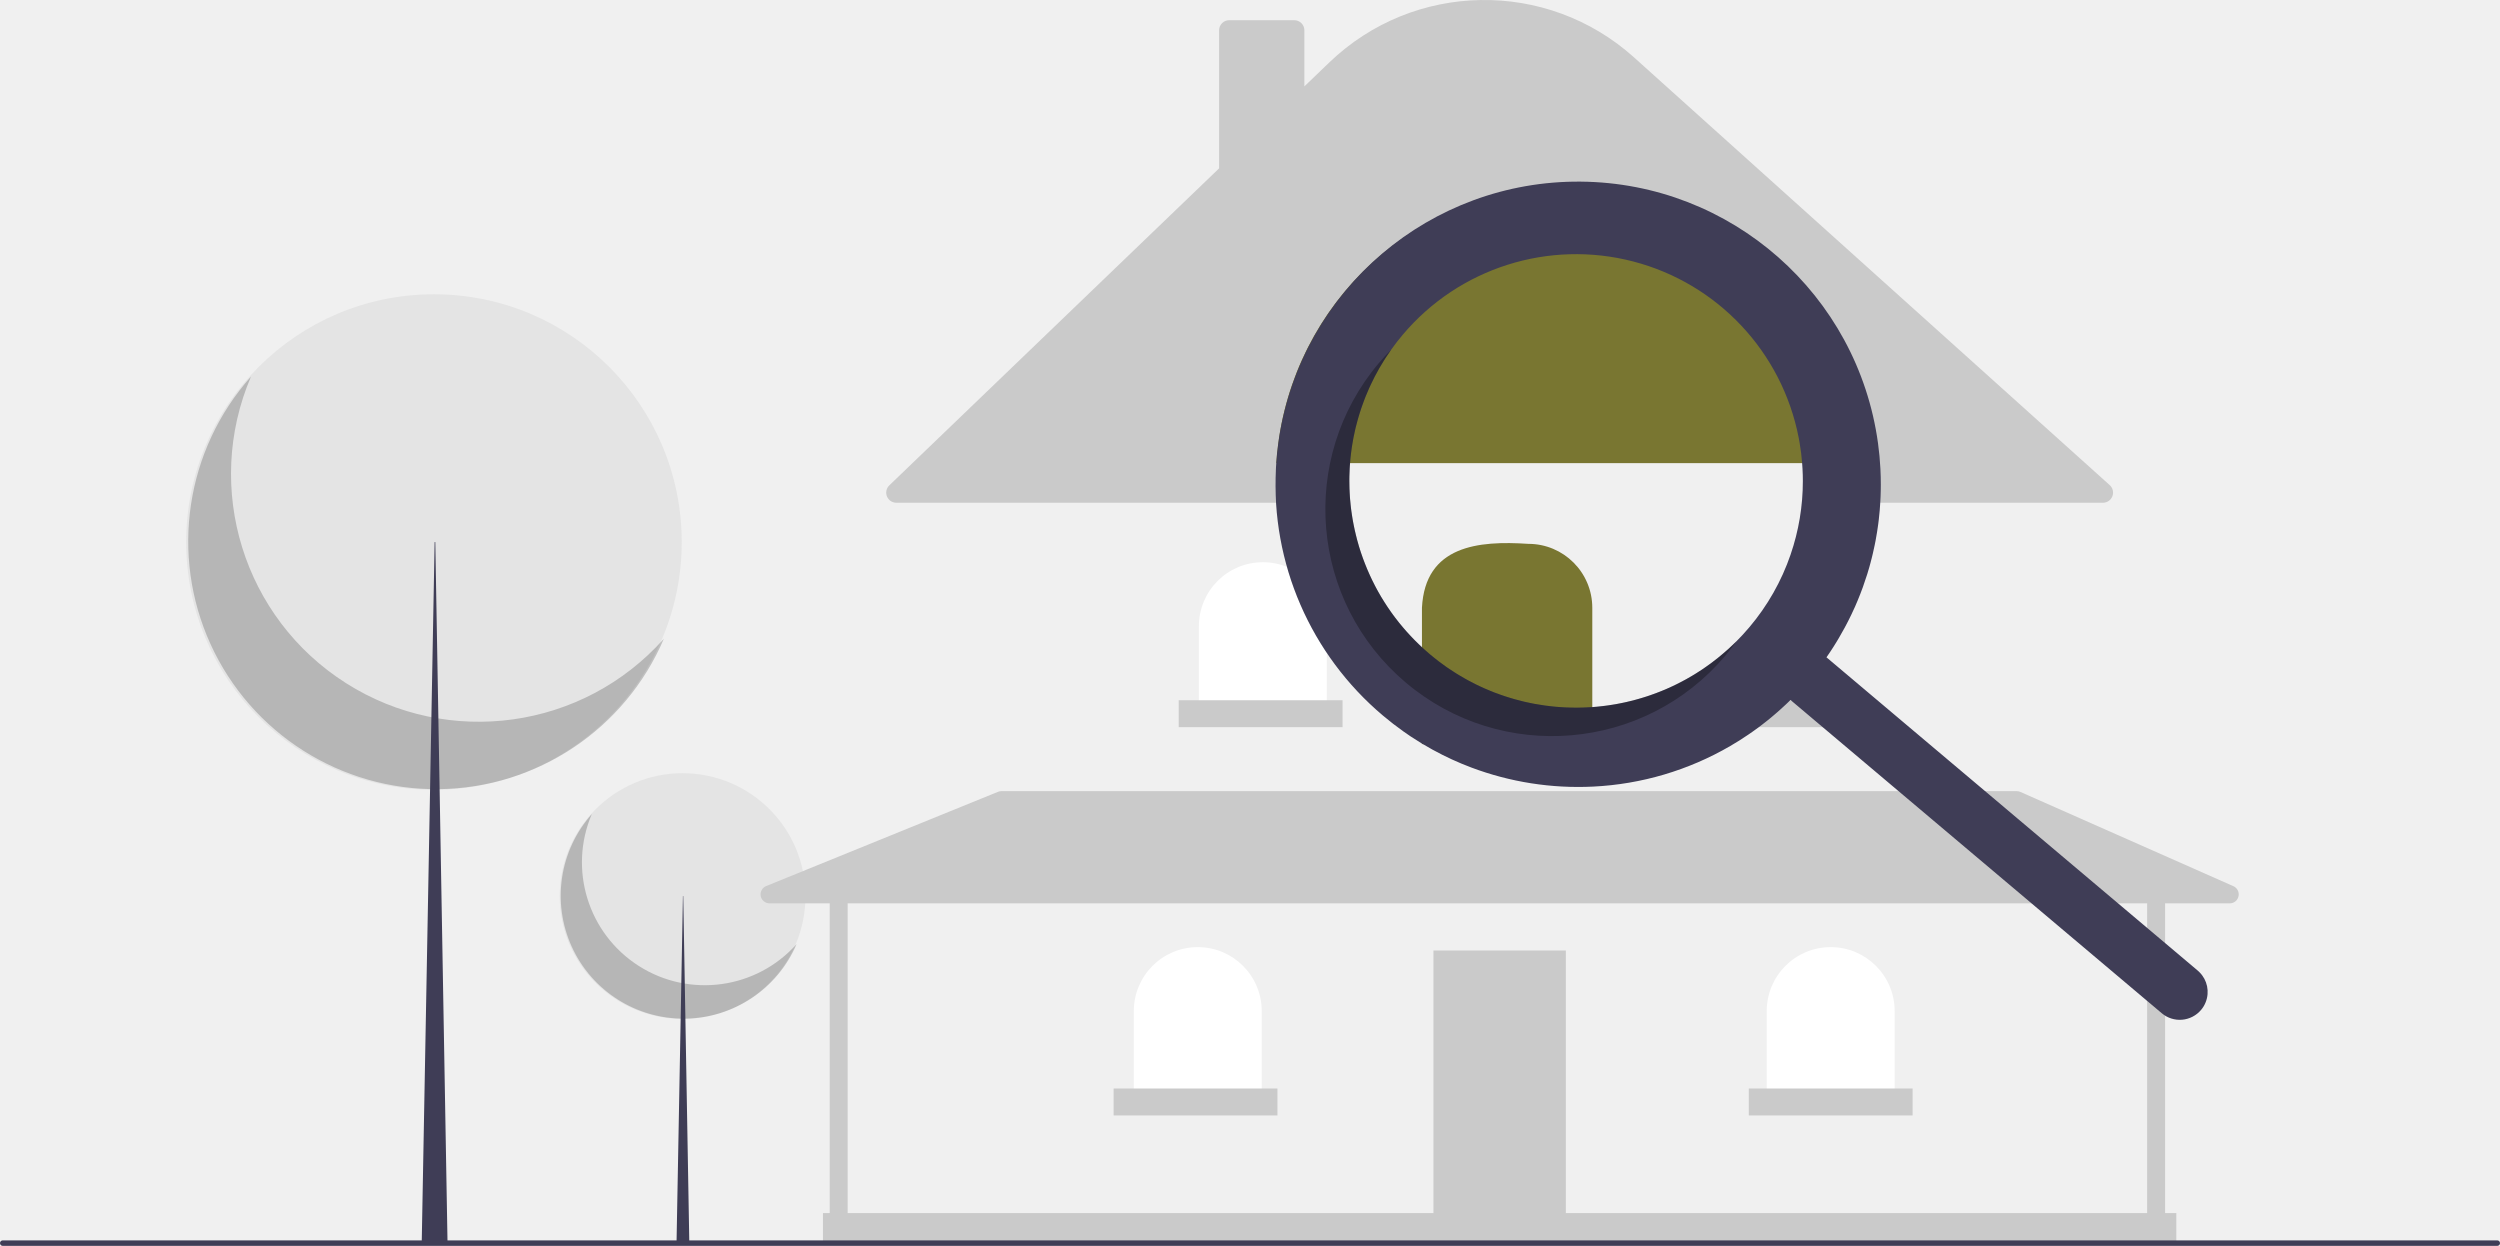
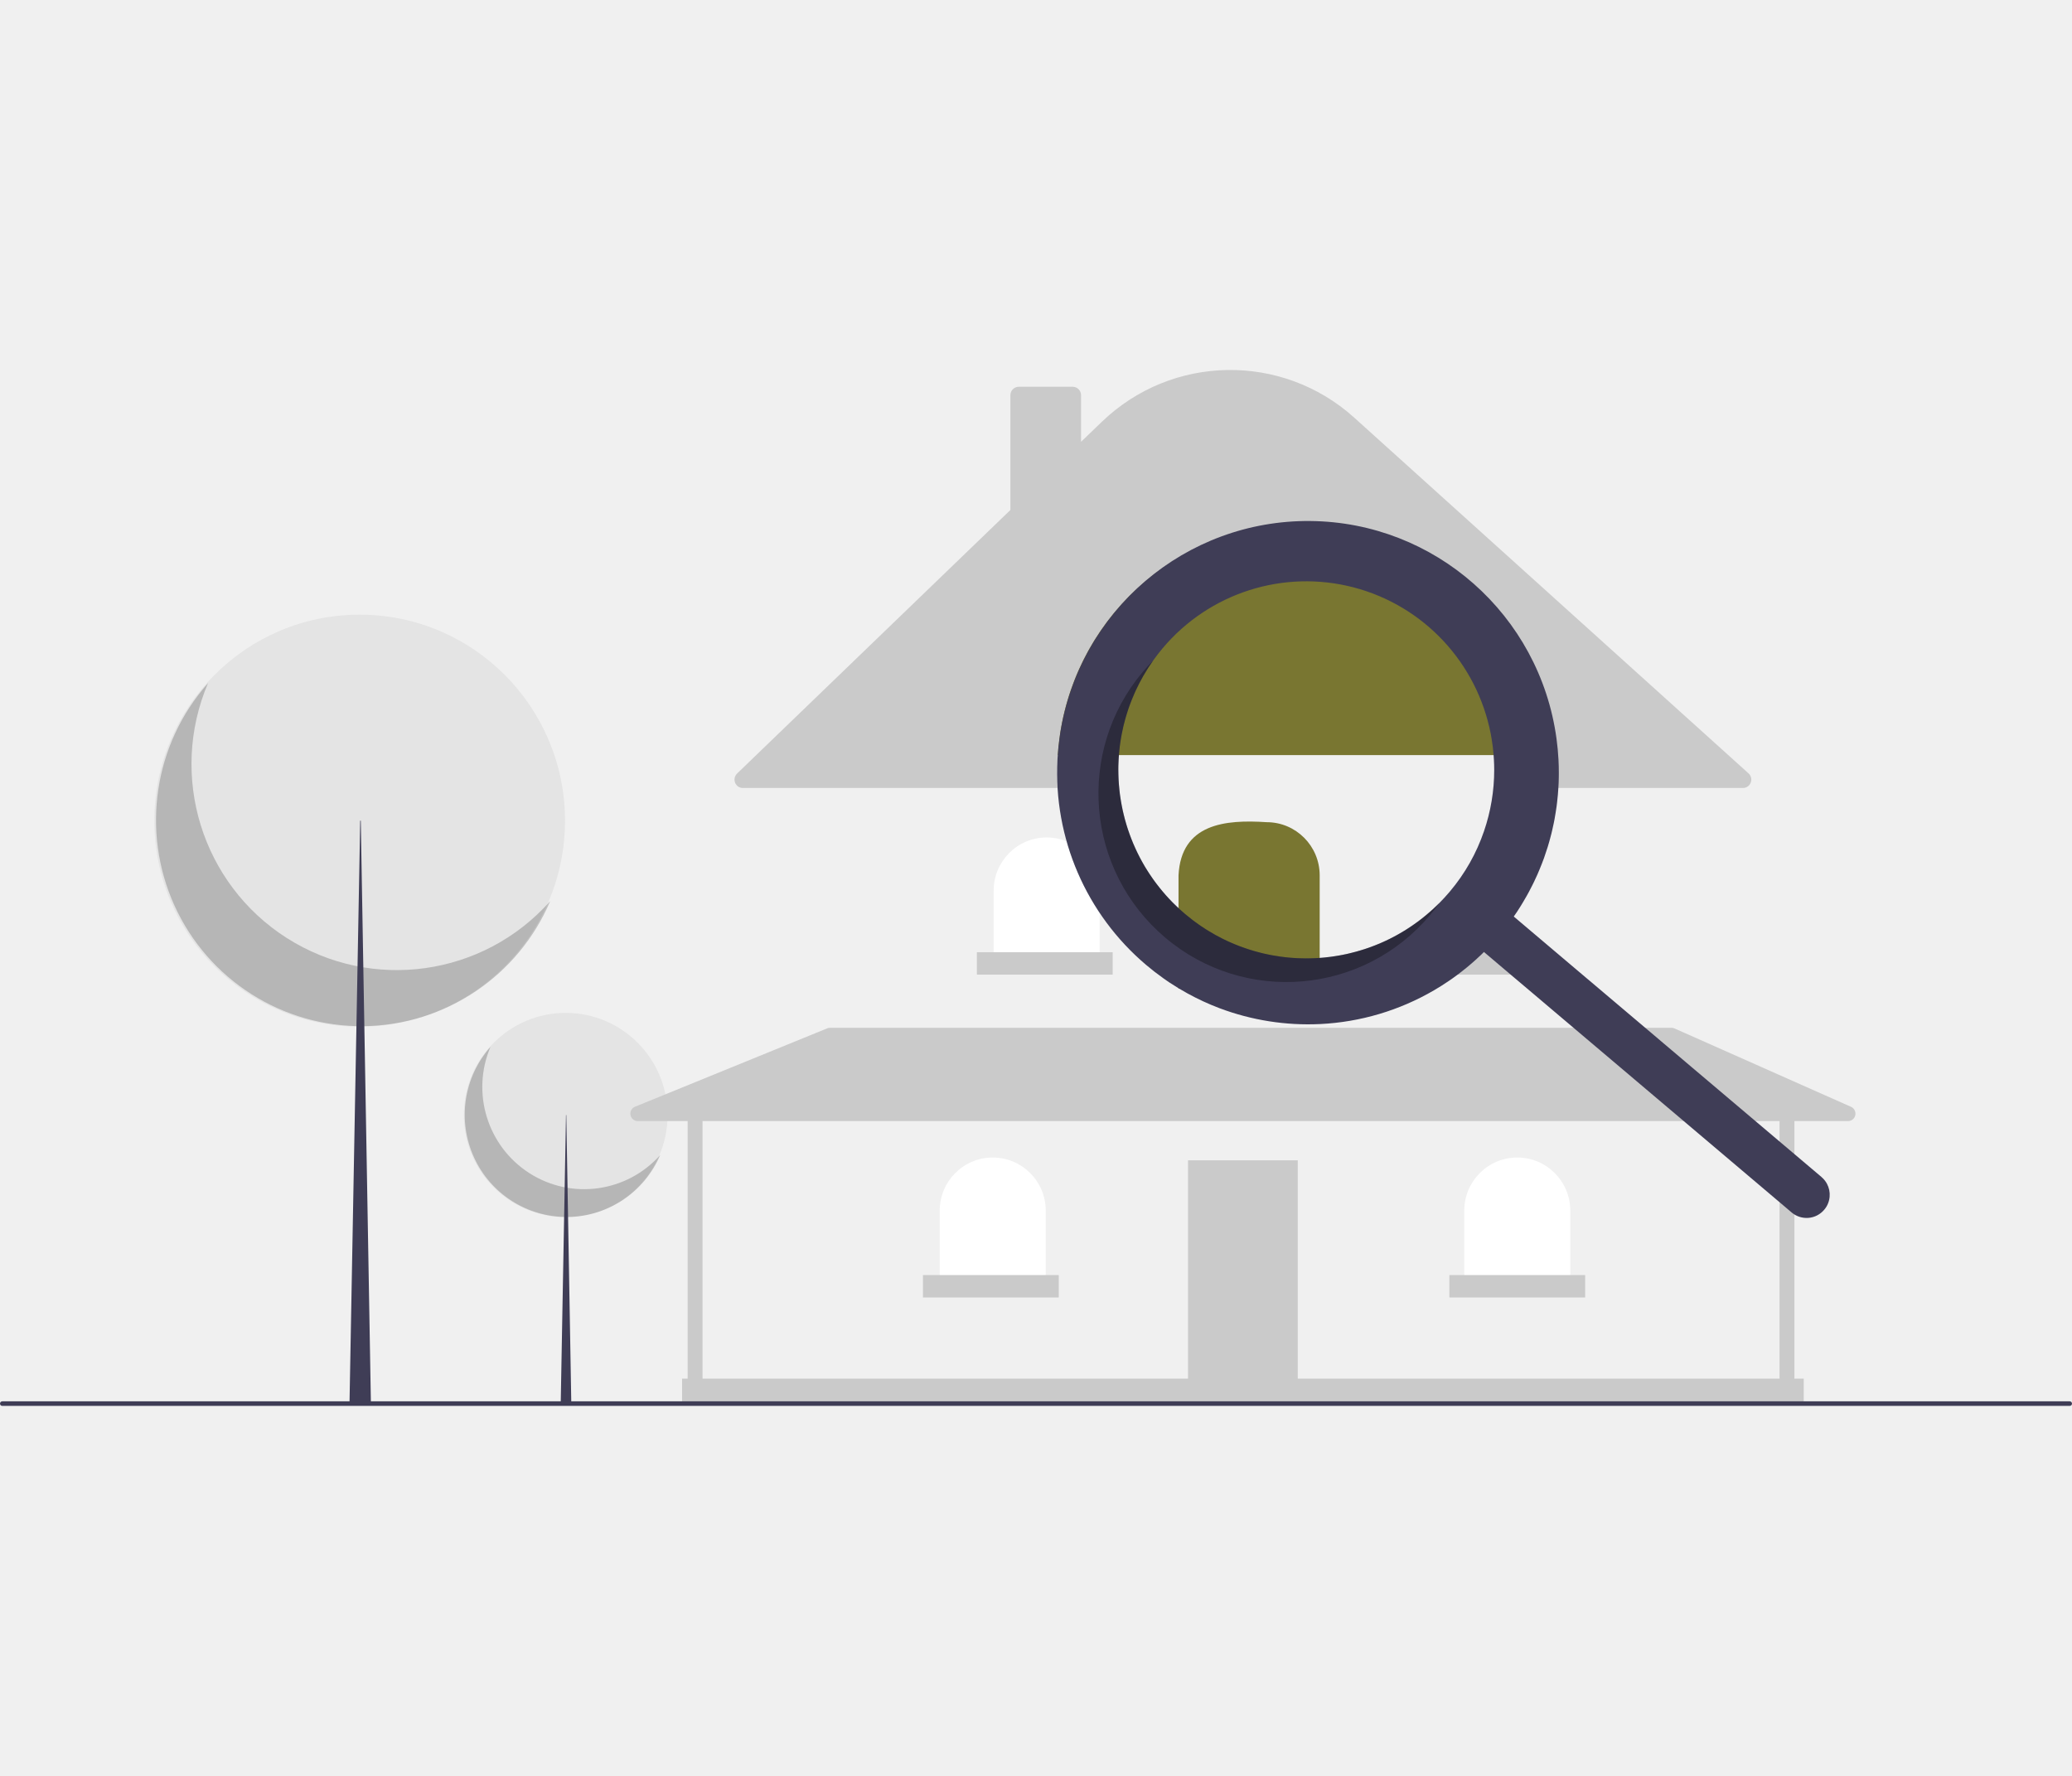
- <svg xmlns="http://www.w3.org/2000/svg" width="909" height="453" viewBox="0 0 909 453" role="img" artist="Katerina Limpitsouni" source="https://undraw.co/">
-   <circle cx="248.187" cy="325.819" r="44.682" fill="#e4e4e4" />
-   <path d="M360.695,519.474a44.686,44.686,0,0,0,74.454,47.29A44.686,44.686,0,1,1,360.695,519.474Z" transform="translate(-145.5 -223.5)" opacity="0.2" style="isolation:isolate" />
-   <polygon points="248.31 325.819 248.432 325.819 250.642 452.5 245.977 452.5 248.31 325.819" fill="#3f3d56" />
-   <circle cx="157.782" cy="197.087" r="90.087" fill="#e4e4e4" />
-   <path d="M236.764,360.416A90.094,90.094,0,0,0,386.876,455.762,90.095,90.095,0,1,1,236.764,360.416Z" transform="translate(-145.5 -223.5)" opacity="0.2" style="isolation:isolate" />
-   <polygon points="158.029 197.087 158.277 197.087 162.732 452.5 153.327 452.5 158.029 197.087" fill="#3f3d56" />
-   <rect x="338.809" y="320.3" width="412.922" height="122.408" fill="#f0f0f0" />
-   <rect x="521.196" y="345.597" width="48.147" height="97.11" fill="#cacaca" />
-   <rect x="362.882" y="175.859" width="364.775" height="112.615" fill="#f0f0f0" />
-   <path d="M910.139,406.295H471.401a3.672,3.672,0,0,1-2.545-6.32l119.907-115.256V234.517a3.676,3.676,0,0,1,3.672-3.672h23.665a3.676,3.676,0,0,1,3.672,3.672v20.396l9.057-8.706a81.373,81.373,0,0,1,110.8-1.842L912.594,399.892a3.673,3.673,0,0,1-2.455,6.403Z" transform="translate(-145.5 -223.5)" fill="#cacaca" />
-   <path d="M459.176,204.421h0a23.257,23.257,0,0,1,23.257,23.257v31.418a0,0,0,0,1,0,0H435.919a0,0,0,0,1,0,0v-31.418A23.257,23.257,0,0,1,459.176,204.421Z" fill="#fff" />
-   <path d="M545.27,204.829h0a23.257,23.257,0,0,1,23.257,23.257v31.418a0,0,0,0,1,0,0H522.012a0,0,0,0,1,0,0v-31.418A23.257,23.257,0,0,1,545.27,204.829Z" fill="#fff" />
-   <path d="M631.363,205.237h0a23.257,23.257,0,0,1,23.257,23.257v31.418a0,0,0,0,1,0,0H608.106a0,0,0,0,1,0,0v-31.418A23.257,23.257,0,0,1,631.363,205.237Z" fill="#fff" />
-   <path d="M665.637,344.373h0a23.257,23.257,0,0,1,23.257,23.257v31.418a0,0,0,0,1,0,0H642.38a0,0,0,0,1,0,0v-31.418A23.257,23.257,0,0,1,665.637,344.373Z" fill="#fff" />
-   <path d="M435.511,344.373h0a23.257,23.257,0,0,1,23.257,23.257v31.418a0,0,0,0,1,0,0H412.254a0,0,0,0,1,0,0v-31.418A23.257,23.257,0,0,1,435.511,344.373Z" fill="#fff" />
-   <path d="M957.557,545.711,880.097,511.437a3.264,3.264,0,0,0-1.321-.279H509.618a3.263,3.263,0,0,0-1.229.24l-84.315,34.274a3.264,3.264,0,0,0,1.229,6.288H447.179v112.615h-2.448V676H936.809V664.575h-4.08v-112.615H956.236A3.264,3.264,0,0,0,957.557,545.711Zm-31.356,118.864H453.707v-112.615H926.2Z" transform="translate(-145.5 -223.5)" fill="#cacaca" />
-   <rect x="428.575" y="254.608" width="59.572" height="9.793" fill="#cacaca" />
-   <rect x="515.892" y="254.608" width="59.572" height="9.793" fill="#cacaca" />
-   <rect x="603.209" y="254.608" width="59.572" height="9.793" fill="#cacaca" />
-   <rect x="635.851" y="395.784" width="59.572" height="9.793" fill="#cacaca" />
-   <rect x="404.909" y="395.784" width="59.572" height="9.793" fill="#cacaca" />
-   <path d="M1053.5,676.5h-907a1,1,0,0,1,0-2h907a1,1,0,0,1,0,2Z" transform="translate(-145.5 -223.5)" fill="#3f3d56" />
-   <path d="M825.366,397.68c0,.64-.01,1.29-.02,1.93-.01.77-.03,1.53-.06,2.3-.03.67-.06,1.33-.1,1.99-.12,2.21-.31,4.41-.57,6.62-.06.56-.13,1.11-.21,1.67-.06.43-.12.87-.19,1.31-.07.49-.14.98-.22,1.47q-.24,1.56-.54,3.12c-.1.52-.2,1.04-.31,1.56-.21,1.03-.44,2.07-.68,3.1-.02.08-.04.17-.06.25-.12.51-.24,1.01-.37,1.52-.04.15-.07.29-.12.44-.09.38-.19.76-.29,1.14-.14.53-.28,1.05-.43,1.58-.24.82-.48,1.63-.73,2.45a2.581,2.581,0,0,0-.08.26c-.48,1.55-.99,3.08-1.55,4.6-.29.8-.6,1.61-.91,2.41-.31.8-.63,1.6-.96,2.39-.32.77-.65,1.54-.98,2.3-.08.18-.16.36-.25.54-.35.79-.71,1.56-1.08,2.33-.01.01-.01.03-.02.04-.29.62-.6,1.24-.91,1.85a.075.075,0,0,1-.02.05c-.3.6-.61,1.2-.93,1.79l-.51.97-.06.11c-.64,1.19-1.3,2.37-2,3.54-.15.26-.3.52-.45.77-.15.26-.31.52-.47.77q-.15.27-.33.54c-.21.34-.42.69-.64,1.03-.04.07-.09.14-.13.21-.38.59-.76,1.17-1.14,1.76-.47.71-.95,1.41-1.44,2.11l-10.86,17.38-.47-.39-.13-.12h-.01l-.43-.36-1.18-1c-.36.35-.71.7-1.07,1.04-.14.14-.29.27-.43.41-.11.1-.21.2-.32.3a104.718,104.718,0,0,1-69.98,29.75h-.03a114.298,114.298,0,0,1-57.03-13.46c-.39-.2-.77-.4-1.15-.63-2.28-1.24-4.51-2.55-6.7-3.95-.01-.01-.02-.01-.03-.02q-3.81-2.7-7.44-5.76a109.927,109.927,0,0,1-38.93-89.79c.03-.67.07-1.33.12-2q.24-3.63.74-7.23c.09-.67.19-1.34.29-2h213.78q.63,4.59.87,9.23C825.316,393.83,825.366,395.75,825.366,397.68Z" transform="translate(-145.5 -223.5)" fill="#f0f0f0" />
-   <path d="M824.346,382.67a108.092,108.092,0,0,0-213.78,0c-.1.66-.2,1.33-.29,2q-.495,3.6-.74,7.23H825.217Q824.976,387.265,824.346,382.67Z" transform="translate(-145.5 -223.5)" fill="#797631" />
-   <path d="M724.459,494.047H662.521V444.5c1.143-22.643,20.496-24.471,38.68-23.256a23.256,23.256,0,0,1,23.257,23.256Z" transform="translate(-145.5 -223.5)" fill="#797631" />
-   <path d="M662.516,458.82V458.83c0,.01.01.01.02.01ZM637.606,382.67c-.04.25-.09.5-.13.75.04-.25.09-.5.14-.75Zm-1.24,9.23c-.03.38-.06.76-.08,1.14q.03-.57.09-1.14a1.475,1.475,0,0,1,.01-.21C636.376,391.76,636.376,391.83,636.366,391.9Zm26.15,66.93c0,.01.01.01.02.01l-.02-.02Zm-24.91-76.16c-.04.25-.09.5-.13.75.04-.25.09-.5.14-.75Zm-1.32,10.37q.03-.57.09-1.14a1.475,1.475,0,0,1,.01-.21c-.01.07-.01.14-.02.21C636.336,392.28,636.306,392.66,636.286,393.04ZM945.226,577a6.772,6.772,0,0,0-.62-.58l-.01-.01-49.52-41.79-1.28-1.08-4.87-4.11-1.22-1.03L880.766,522.54l-1.9-1.6L874.937,517.62l-2.01-1.7-18.96-15.99L843.096,490.76l-1.46-1.23-32.03-27.03c.49-.7.97-1.4,1.44-2.11.38-.59.76-1.17,1.14-1.76.04-.07.09-.14.13-.21.22-.34.43-.69.64-1.03q.18-.27.33-.54c.16-.25.32-.51.47-.77.15-.25.3-.51.45-.77.7-1.17,1.36-2.35,2-3.54l.06-.11.51-.97c.32-.59.63-1.19.93-1.79a.075.075,0,0,0,.02-.05c.31-.61.62-1.23.91-1.85.01-.01.01-.03.02-.04.37-.77.73-1.54,1.08-2.33.09-.18.17-.36.25-.54.33-.76.66-1.53.98-2.3.33-.79.65-1.59.96-2.39.31-.8.62-1.61.91-2.41q.825-2.295,1.55-4.6a2.581,2.581,0,0,1,.08-.26c.25-.82.49-1.63.73-2.45.15-.53.29-1.05.43-1.58.1-.38.2-.76.29-1.14.05-.15.08-.29.12-.44.13-.51.25-1.01.37-1.52.02-.08.04-.17.06-.25.24-1.03.47-2.07.68-3.1.11-.52.21-1.04.31-1.56.19-1.04.38-2.08.54-3.12.08-.49.15-.98.22-1.47.07-.44.13-.88.19-1.31.08-.56.15-1.11.21-1.67.26-2.21.45-4.41.57-6.62.04-.66.07-1.32.1-1.99.03-.77.05-1.53.06-2.3.01-.64.02-1.29.02-1.93,0-1.93-.05-3.85-.15-5.78q-.24-4.635-.87-9.23a110.052,110.052,0,0,0-217.78-2c-.1.66-.2,1.33-.29,2q-.495,3.6-.74,7.23c-.05.67-.09,1.33-.12,2a109.927,109.927,0,0,0,38.93,89.79q3.63,3.06,7.44,5.76c.01.01.02.01.03.02.85.6,1.7,1.19,2.56,1.77,1.37.9,2.75,1.78,4.14,2.62.11.06.22.13.33.19,1.2.72,2.41,1.41,3.62,2.08h.01a108.153,108.153,0,0,0,13.99,6.44,110.384,110.384,0,0,0,44.23,6.94h.03a109.761,109.761,0,0,0,49.91-14.77c2.21-1.28,4.39-2.65,6.52-4.11.53-.36,1.07-.73,1.59-1.1.64-.45,1.28-.92,1.92-1.39.01,0,.01-.01.02-.01a1.43,1.43,0,0,1,.15-.11c.43-.33.87-.66,1.29-.98.11-.08.22-.16.33-.25a.481.481,0,0,0,.08-.07c.25-.18.49-.38.74-.57.25-.19.49-.39.74-.59a.939.939,0,0,0,.12-.09c.28-.23.56-.45.84-.68.29-.23.57-.47.84-.7.28-.23.55-.46.83-.7.24-.2.49-.41.73-.63.08-.06.15-.13.23-.2a.713.713,0,0,1,.1-.08c.33-.28.65-.57.97-.86.08-.07.15-.14.23-.21.49-.44.98-.88,1.46-1.34.11-.1.23-.21.34-.31.11-.1.21-.2.32-.3.14-.14.29-.27.43-.41.36-.34.71-.69,1.07-1.04l1.18,1,.43.36h.01l.13.12.47.39,6.98,5.9.15.13.12.09.79.67,1.58,1.34,1.58,1.33.23.19,7.35,6.2,1.02.86,7.09,5.98,36.7,30.97,1.28,1.08,50.23,42.38,12.88,10.87,4.79,4.04a10.133,10.133,0,0,0,14.29-1.2,9.842,9.842,0,0,0,1.69-2.84A10.091,10.091,0,0,0,945.226,577ZM655.556,345.19a82.447,82.447,0,0,1,143.95,37.48c.13.67.25,1.33.36,2,.41,2.39.71,4.81.89,7.23.05.67.1,1.33.13,2,.09,1.5.13,3.01.13,4.51a82.078,82.078,0,0,1-4.46,26.74v.01a82.007,82.007,0,0,1-14.97,26.38c-.14.16-.28.33-.43.49-1.32,1.56-2.71,3.06-4.14,4.49-.01.01-.02.03-.03.04-.49.49-.99.99-1.49,1.45-1.02.99-2.06,1.93-3.12,2.83q-2.385,2.085-4.89,3.91c-.56.41-1.12.81-1.69,1.21-.56.4-1.13.78-1.7,1.16-1.14.76-2.3,1.49-3.47,2.18-.58.35-1.18.69-1.77,1.02-.59.34-1.19.66-1.79.97-.6.32-1.2.63-1.81.93-1.21.61-2.43,1.18-3.67,1.71q-.93.42-1.86.78c-.39.16-.77.32-1.16.46a3.761,3.761,0,0,1-.47.18q-.315.135-.63.24a1.816,1.816,0,0,1-.21.08c-.43.17-.85.32-1.29.47-.63.23-1.26.44-1.9.64-.64.21-1.27.41-1.91.59-.64.2-1.29.38-1.93.55-.65.18-1.29.35-1.94.5-.69.18-1.38.34-2.08.49-.61.14-1.21.26-1.82.37-.57.12-1.15.22-1.72.32-.8.14-1.6.27-2.41.38-.44.07-.87.13-1.31.17-.19.03-.37.05-.55.07-.56.08-1.12.14-1.67.19-.15.01-.29.03-.43.04-.61.06-1.23.11-1.84.16-1.31.09-2.61.15-3.92.18-.66.01-1.33.02-1.99.02s-1.32-.01-1.98-.03c0,0,0,.01-.01,0-.01.01-.01.01-.02,0a.014.014,0,0,1-.02,0,.17.17,0,0,1-.1,0c-.47,0-.94-.02-1.4-.05-.34-.01-.69-.02-1.04-.05q-.705-.03-1.41-.09c-.15,0-.3-.02-.45-.03a1.486,1.486,0,0,1-.21-.02c-.48-.04-.97-.08-1.45-.13-.24-.02-.49-.04-.73-.07-.73-.08-1.46-.17-2.18-.27-.82-.1-1.64-.22-2.45-.37-.38-.05-.75-.12-1.12-.19q-.735-.12-1.47-.27c-.51-.1-1.02-.2-1.53-.32-.41-.09-.83-.18-1.24-.28-.2-.04-.4-.09-.59-.14-1.05-.25-2.09-.52-3.12-.82-.65-.18-1.3-.37-1.94-.57-.88-.27-1.75-.56-2.62-.87-.34-.11-.67-.23-1.01-.36-.34-.11-.67-.24-1.01-.37-.31-.11-.62-.23-.92-.35-.5-.19-.99-.39-1.48-.59-1.01-.41-2-.84-2.99-1.3-.56-.27-1.12-.53-1.67-.8q-3.255-1.575-6.41-3.5c-.52-.31-1.04-.64-1.56-.97-.65-.4-1.28-.82-1.91-1.24-.35-.24-.69-.47-1.03-.71-.63-.44-1.25-.89-1.86-1.34-.32-.23-.64-.47-.95-.71-1.11-.84-2.2-1.72-3.27-2.62-.51-.43-1.02-.87-1.52-1.32-.21-.18-.42-.37-.63-.56-.24-.22-.48-.43-.71-.66l-.02-.02c-.35-.31-.7-.64-1.04-.97-.53-.5-1.05-1.01-1.55-1.53-.52-.51-1.02-1.04-1.51-1.56-.5-.52-.98-1.05-1.45-1.59q-.72-.795-1.41-1.62c-.45-.52-.89-1.06-1.31-1.59q-1.53-1.89-2.92-3.85c-.43-.6-.84-1.2-1.24-1.81-.43-.62-.84-1.25-1.23-1.88-.41-.63-.8-1.27-1.18-1.92a.209.209,0,0,0-.04-.06c-.75-1.27-1.47-2.55-2.14-3.85q-1.035-1.98-1.95-4c-.31-.67-.61-1.35-.89-2.03-.58-1.37-1.12-2.74-1.62-4.13-.25-.67-.48-1.34-.71-2.02a.495.495,0,0,0-.04-.13c-.46-1.38-.88-2.77-1.25-4.17-.01-.02-.01-.04-.02-.06-.19-.69-.37-1.38-.53-2.08-.16-.61-.3-1.22-.43-1.84-.15-.69-.3-1.38-.43-2.08-.07-.36-.14-.72-.2-1.08-.06-.3-.11-.61-.16-.91-.05-.3-.1-.61-.15-.92q-.15-.915-.27-1.83c-.1-.72-.18-1.44-.26-2.17-.09-.87-.17-1.74-.24-2.62-.05-.59-.08-1.19-.11-1.79-.03-.55-.06-1.1-.07-1.65a.139.139,0,0,1,0-.09.014.014,0,0,1,0-.02c-.01-.01-.01-.01,0-.02a.014.014,0,0,1,0-.02c-.01-.22-.02-.44-.02-.66q-.03-.975-.03-1.95c0-.59.01-1.17.02-1.76q.03-1.23.09-2.46c0-.18.02-.35.03-.53.01-.18.02-.35.03-.53q.03-.57.09-1.14a1.475,1.475,0,0,1,.01-.21c.03-.43.07-.86.11-1.29.08-.86.18-1.73.29-2.59.06-.43.11-.86.18-1.29.04-.3.09-.61.14-.92q.06-.465.15-.93c.07-.41.14-.83.22-1.25.04-.25.09-.5.14-.75q.285-1.5.63-3c.23-1.01.49-2.01.77-3.01.27-1.01.57-2.02.89-3.03.15-.51.31-1.01.49-1.51.33-1.01.68-2.01,1.07-3,.18-.49.37-.99.58-1.48.4-.99.82-1.98,1.25-2.95.22-.49.44-.98.68-1.47.45-.97.92-1.94,1.43-2.89.49-.97,1.02-1.92,1.56-2.86s1.1-1.88,1.69-2.81c.27-.46.57-.93.88-1.38.6-.92,1.23-1.84,1.87-2.74C652.697,348.72,654.086,346.93,655.556,345.19ZM636.366,391.9c-.03.38-.06.76-.08,1.14q.03-.57.09-1.14a1.475,1.475,0,0,1,.01-.21C636.376,391.76,636.376,391.83,636.366,391.9Zm1.24-9.23c-.04.25-.09.5-.13.75.04-.25.09-.5.14-.75Zm24.91,76.15V458.83c0,.01.01.01.02.01Z" transform="translate(-145.5 -223.5)" fill="#3f3d56" />
-   <path d="M665.398,461.379a82.455,82.455,0,0,1-13.991-110.84q-2.365,2.381-4.572,4.988A82.45,82.45,0,1,0,772.864,461.87q2.202-2.61,4.148-5.346A82.455,82.455,0,0,1,665.398,461.379Z" transform="translate(-145.5 -223.5)" opacity="0.3" style="isolation:isolate" />
+ <svg xmlns="http://www.w3.org/2000/svg" xmlns:xlink="http://www.w3.org/1999/xlink" width="140px" height="120px" viewBox="0 0 240 120" version="1.1">
+   <defs>
+     <filter id="alpha" filterUnits="objectBoundingBox" x="0%" y="0%" width="100%" height="100%">
+       <feColorMatrix type="matrix" in="SourceGraphic" values="0 0 0 0 1 0 0 0 0 1 0 0 0 0 1 0 0 0 1 0" />
+     </filter>
+     <mask id="mask0">
+       <g filter="url(#alpha)">
+         <rect x="0" y="0" width="240" height="120" style="fill:rgb(0%,0%,0%);fill-opacity:0.2;stroke:none;" />
+       </g>
+     </mask>
+     <clipPath id="clip1">
+       <rect x="0" y="0" width="240" height="121" />
+     </clipPath>
+     <g id="surface5" clip-path="url(#clip1)">
+       <path style=" stroke:none;fill-rule:nonzero;fill:rgb(0%,0%,0%);fill-opacity:1;" d="M 56.816 78.402 C 54.543 83.738 56.461 89.938 61.34 93.051 C 66.219 96.16 72.629 95.262 76.477 90.93 C 74.637 95.242 70.438 98.059 65.766 98.113 C 61.09 98.168 56.824 95.453 54.891 91.184 C 52.953 86.918 53.707 81.906 56.816 78.402 Z M 56.816 78.402 " />
+     </g>
+     <mask id="mask1">
+       <g filter="url(#alpha)">
+         <rect x="0" y="0" width="240" height="120" style="fill:rgb(0%,0%,0%);fill-opacity:0.2;stroke:none;" />
+       </g>
+     </mask>
+     <clipPath id="clip2">
+       <rect x="0" y="0" width="240" height="121" />
+     </clipPath>
+     <g id="surface8" clip-path="url(#clip2)">
+       <path style=" stroke:none;fill-rule:nonzero;fill:rgb(0%,0%,0%);fill-opacity:1;" d="M 24.098 36.27 C 19.516 47.023 23.375 59.527 33.215 65.797 C 43.055 72.066 55.977 70.258 63.73 61.527 C 60.027 70.219 51.559 75.898 42.137 76.012 C 32.711 76.121 24.113 70.641 20.207 62.039 C 16.305 53.434 17.828 43.328 24.098 36.27 Z M 24.098 36.27 " />
+     </g>
+     <mask id="mask2">
+       <g filter="url(#alpha)">
+         <rect x="0" y="0" width="240" height="120" style="fill:rgb(0%,0%,0%);fill-opacity:0.302;stroke:none;" />
+       </g>
+     </mask>
+     <clipPath id="clip3">
+       <rect x="0" y="0" width="240" height="121" />
+     </clipPath>
+     <g id="surface11" clip-path="url(#clip3)">
+       <path style=" stroke:none;fill-rule:nonzero;fill:rgb(0%,0%,0%);fill-opacity:1;" d="M 137.266 63.016 C 128.609 55.684 127 42.914 133.574 33.652 C 133.156 34.074 132.754 34.516 132.367 34.973 C 124.613 44.191 125.777 57.973 134.965 65.75 C 144.152 73.531 157.887 72.363 165.641 63.145 C 166.027 62.684 166.395 62.211 166.734 61.727 C 158.742 69.785 145.926 70.344 137.266 63.016 Z M 137.266 63.016 " />
+     </g>
+   </defs>
+   <g id="surface1">
+     <path style=" stroke:none;fill-rule:nonzero;fill:rgb(89.412%,89.412%,89.412%);fill-opacity:1;" d="M 77.324 86.309 C 77.324 79.773 72.043 74.473 65.527 74.473 C 59.012 74.473 53.73 79.773 53.73 86.309 C 53.73 92.848 59.012 98.145 65.527 98.145 C 72.043 98.145 77.324 92.848 77.324 86.309 Z M 77.324 86.309 " />
+     <use xlink:href="#surface5" mask="url(#mask0)" />
+     <path style=" stroke:none;fill-rule:nonzero;fill:rgb(24.706%,23.922%,33.725%);fill-opacity:1;" d="M 65.559 86.309 L 65.594 86.309 L 66.176 119.867 L 64.945 119.867 Z M 65.559 86.309 " />
+     <path style=" stroke:none;fill-rule:nonzero;fill:rgb(89.412%,89.412%,89.412%);fill-opacity:1;" d="M 65.445 52.207 C 65.445 39.027 54.793 28.344 41.66 28.344 C 28.523 28.344 17.875 39.027 17.875 52.207 C 17.875 65.387 28.523 76.074 41.66 76.074 C 54.793 76.074 65.445 65.387 65.445 52.207 Z M 65.445 52.207 " />
+     <use xlink:href="#surface8" mask="url(#mask1)" />
+     <path style=" stroke:none;fill-rule:nonzero;fill:rgb(24.706%,23.922%,33.725%);fill-opacity:1;" d="M 41.723 52.207 L 41.789 52.207 L 42.965 119.867 L 40.48 119.867 Z M 41.723 52.207 " />
+     <path style=" stroke:none;fill-rule:nonzero;fill:rgb(94.118%,94.118%,94.118%);fill-opacity:1;" d="M 89.453 84.848 L 198.477 84.848 L 198.477 117.273 L 89.453 117.273 Z M 89.453 84.848 " />
+     <path style=" stroke:none;fill-rule:nonzero;fill:rgb(79.216%,79.216%,79.216%);fill-opacity:1;" d="M 137.609 91.551 L 150.32 91.551 L 150.32 117.273 L 137.609 117.273 Z M 137.609 91.551 " />
+     <path style=" stroke:none;fill-rule:nonzero;fill:rgb(94.118%,94.118%,94.118%);fill-opacity:1;" d="M 95.812 46.586 L 192.121 46.586 L 192.121 76.418 L 95.812 76.418 Z M 95.812 46.586 " />
+     <path style=" stroke:none;fill-rule:nonzero;fill:rgb(79.216%,79.216%,79.216%);fill-opacity:1;" d="M 201.887 48.422 L 86.047 48.422 C 85.652 48.422 85.293 48.18 85.148 47.812 C 85 47.445 85.09 47.023 85.375 46.75 L 117.035 16.219 L 117.035 2.918 C 117.035 2.383 117.469 1.945 118.004 1.945 L 124.25 1.945 C 124.785 1.945 125.219 2.383 125.219 2.918 L 125.219 8.32 L 127.613 6.016 C 135.73 -1.812 148.492 -2.027 156.867 5.527 L 202.531 46.727 C 202.832 46.996 202.934 47.422 202.789 47.797 C 202.645 48.176 202.285 48.422 201.887 48.422 Z M 201.887 48.422 " />
+     <path style=" stroke:none;fill-rule:nonzero;fill:rgb(100%,100%,100%);fill-opacity:1;" d="M 121.234 54.152 C 124.625 54.152 127.375 56.91 127.375 60.312 L 127.375 68.633 L 115.094 68.633 L 115.094 60.312 C 115.094 56.91 117.844 54.152 121.234 54.152 Z M 121.234 54.152 " />
+     <path style=" stroke:none;fill-rule:nonzero;fill:rgb(100%,100%,100%);fill-opacity:1;" d="M 143.965 54.258 C 147.355 54.258 150.105 57.02 150.105 60.422 L 150.105 68.742 L 137.824 68.742 L 137.824 60.422 C 137.824 57.02 140.574 54.258 143.965 54.258 Z M 143.965 54.258 " />
+     <path style=" stroke:none;fill-rule:nonzero;fill:rgb(100%,100%,100%);fill-opacity:1;" d="M 166.695 54.367 C 170.086 54.367 172.836 57.125 172.836 60.527 L 172.836 68.852 L 160.555 68.852 L 160.555 60.527 C 160.555 57.125 163.305 54.367 166.695 54.367 Z M 166.695 54.367 " />
+     <path style=" stroke:none;fill-rule:nonzero;fill:rgb(100%,100%,100%);fill-opacity:1;" d="M 175.746 91.227 C 179.137 91.227 181.887 93.984 181.887 97.387 L 181.887 105.707 L 169.605 105.707 L 169.605 97.387 C 169.605 93.984 172.355 91.227 175.746 91.227 Z M 175.746 91.227 " />
+     <path style=" stroke:none;fill-rule:nonzero;fill:rgb(100%,100%,100%);fill-opacity:1;" d="M 114.988 91.227 C 118.379 91.227 121.129 93.984 121.129 97.387 L 121.129 105.707 L 108.848 105.707 L 108.848 97.387 C 108.848 93.984 111.594 91.227 114.988 91.227 Z M 114.988 91.227 " />
+     <path style=" stroke:none;fill-rule:nonzero;fill:rgb(79.216%,79.216%,79.216%);fill-opacity:1;" d="M 214.406 85.355 L 193.953 76.273 C 193.844 76.227 193.723 76.199 193.605 76.199 L 96.137 76.199 C 96.027 76.199 95.914 76.223 95.812 76.266 L 73.551 85.344 C 73.168 85.5 72.949 85.906 73.031 86.312 C 73.109 86.715 73.465 87.008 73.875 87.008 L 79.652 87.008 L 79.652 116.84 L 79.004 116.84 L 79.004 119.867 L 208.926 119.867 L 208.926 116.84 L 207.848 116.84 L 207.848 87.008 L 214.055 87.008 C 214.465 87.008 214.816 86.723 214.898 86.324 C 214.984 85.922 214.777 85.52 214.406 85.355 Z M 206.125 116.84 L 81.375 116.84 L 81.375 87.008 L 206.125 87.008 Z M 206.125 116.84 " />
+     <path style=" stroke:none;fill-rule:nonzero;fill:rgb(79.216%,79.216%,79.216%);fill-opacity:1;" d="M 113.156 67.445 L 128.883 67.445 L 128.883 70.039 L 113.156 70.039 Z M 113.156 67.445 " />
+     <path style=" stroke:none;fill-rule:nonzero;fill:rgb(79.216%,79.216%,79.216%);fill-opacity:1;" d="M 136.211 67.445 L 151.938 67.445 L 151.938 70.039 L 136.211 70.039 Z M 136.211 67.445 " />
+     <path style=" stroke:none;fill-rule:nonzero;fill:rgb(79.216%,79.216%,79.216%);fill-opacity:1;" d="M 159.262 67.445 L 174.992 67.445 L 174.992 70.039 L 159.262 70.039 Z M 159.262 67.445 " />
+     <path style=" stroke:none;fill-rule:nonzero;fill:rgb(79.216%,79.216%,79.216%);fill-opacity:1;" d="M 167.883 104.844 L 183.609 104.844 L 183.609 107.438 L 167.883 107.438 Z M 167.883 104.844 " />
+     <path style=" stroke:none;fill-rule:nonzero;fill:rgb(79.216%,79.216%,79.216%);fill-opacity:1;" d="M 106.906 104.844 L 122.637 104.844 L 122.637 107.438 L 106.906 107.438 Z M 106.906 104.844 " />
+     <path style=" stroke:none;fill-rule:nonzero;fill:rgb(24.706%,23.922%,33.725%);fill-opacity:1;" d="M 239.734 120 L 0.266 120 C 0.117 120 0 119.883 0 119.734 C 0 119.59 0.117 119.469 0.266 119.469 L 239.734 119.469 C 239.883 119.469 240 119.59 240 119.734 C 240 119.883 239.883 120 239.734 120 Z M 239.734 120 " />
+     <path style=" stroke:none;fill-rule:nonzero;fill:rgb(94.118%,94.118%,94.118%);fill-opacity:1;" d="M 179.504 46.141 C 179.504 46.309 179.5 46.48 179.496 46.652 C 179.496 46.855 179.488 47.059 179.48 47.262 C 179.473 47.438 179.465 47.613 179.457 47.789 C 179.422 48.375 179.375 48.957 179.305 49.543 C 179.289 49.691 179.27 49.836 179.25 49.984 C 179.234 50.098 179.219 50.215 179.199 50.332 C 179.18 50.461 179.16 50.59 179.141 50.719 C 179.098 50.996 179.051 51.273 179 51.547 C 178.973 51.684 178.945 51.824 178.918 51.961 C 178.859 52.234 178.801 52.508 178.738 52.781 C 178.73 52.801 178.727 52.828 178.723 52.848 C 178.691 52.984 178.656 53.117 178.625 53.25 C 178.613 53.289 178.605 53.328 178.594 53.367 C 178.566 53.469 178.543 53.566 178.516 53.668 C 178.477 53.809 178.441 53.945 178.402 54.086 C 178.34 54.305 178.273 54.52 178.211 54.738 C 178.199 54.758 178.195 54.781 178.188 54.805 C 178.062 55.215 177.926 55.621 177.777 56.023 C 177.703 56.234 177.621 56.449 177.539 56.664 C 177.457 56.875 177.371 57.086 177.285 57.297 C 177.199 57.5 177.113 57.703 177.027 57.906 C 177.004 57.953 176.984 58 176.961 58.047 C 176.867 58.258 176.773 58.461 176.676 58.664 C 176.672 58.668 176.672 58.672 176.668 58.676 C 176.594 58.84 176.512 59.004 176.43 59.164 C 176.344 59.336 176.262 59.496 176.18 59.652 L 176.043 59.91 L 176.027 59.938 C 175.859 60.254 175.684 60.566 175.5 60.875 C 175.461 60.945 175.422 61.016 175.383 61.082 C 175.34 61.148 175.301 61.219 175.258 61.285 C 175.23 61.332 175.203 61.379 175.172 61.43 C 175.113 61.52 175.059 61.609 175 61.699 C 174.992 61.719 174.977 61.738 174.965 61.758 C 174.867 61.914 174.766 62.066 174.664 62.223 C 174.543 62.41 174.414 62.598 174.285 62.781 L 171.418 67.387 L 171.293 67.281 L 171.262 67.25 L 171.258 67.25 L 171.145 67.156 L 170.832 66.891 C 170.738 66.984 170.645 67.074 170.551 67.164 C 170.512 67.203 170.473 67.238 170.438 67.273 C 170.406 67.301 170.379 67.328 170.352 67.355 C 165.395 72.211 158.801 75.023 151.875 75.234 L 151.867 75.234 C 146.625 75.379 141.434 74.148 136.809 71.668 C 136.707 71.617 136.605 71.562 136.508 71.5 C 135.902 71.172 135.316 70.828 134.738 70.457 C 134.734 70.453 134.73 70.453 134.73 70.449 C 134.059 69.973 133.402 69.465 132.766 68.926 C 125.816 63.047 122.012 54.246 122.484 45.141 C 122.496 44.961 122.504 44.785 122.52 44.609 C 122.559 43.969 122.625 43.328 122.715 42.695 C 122.738 42.516 122.762 42.34 122.789 42.164 L 179.234 42.164 C 179.344 42.977 179.422 43.789 179.465 44.609 C 179.488 45.121 179.504 45.629 179.504 46.141 Z M 179.504 46.141 " />
+     <path style=" stroke:none;fill-rule:nonzero;fill:rgb(47.451%,46.275%,19.216%);fill-opacity:1;" d="M 179.234 42.164 C 177.133 28.152 165.133 17.789 151.012 17.789 C 136.891 17.789 124.891 28.152 122.789 42.164 C 122.762 42.34 122.738 42.516 122.715 42.695 C 122.625 43.328 122.562 43.969 122.52 44.609 L 179.465 44.609 C 179.422 43.789 179.344 42.977 179.234 42.164 Z M 179.234 42.164 " />
+     <path style=" stroke:none;fill-rule:nonzero;fill:rgb(47.451%,46.275%,19.216%);fill-opacity:1;" d="M 152.859 71.668 L 136.508 71.668 L 136.508 58.543 C 136.809 52.547 141.918 52.062 146.719 52.383 C 150.109 52.383 152.859 55.141 152.859 58.543 Z M 152.859 71.668 " />
+     <path style=" stroke:none;fill-rule:nonzero;fill:rgb(24.706%,23.922%,33.725%);fill-opacity:1;" d="M 136.508 62.336 L 136.508 62.34 C 136.508 62.34 136.508 62.34 136.512 62.34 Z M 129.93 42.164 C 129.918 42.23 129.906 42.297 129.895 42.363 C 129.906 42.297 129.918 42.23 129.934 42.164 Z M 129.602 44.609 C 129.594 44.711 129.586 44.812 129.582 44.91 C 129.586 44.812 129.594 44.711 129.605 44.609 C 129.605 44.59 129.605 44.57 129.605 44.555 C 129.605 44.57 129.605 44.59 129.602 44.609 Z M 136.508 62.34 C 136.508 62.34 136.508 62.34 136.512 62.34 L 136.508 62.336 Z M 129.93 42.164 C 129.918 42.23 129.906 42.297 129.895 42.363 C 129.906 42.297 129.918 42.23 129.934 42.164 Z M 129.582 44.91 C 129.586 44.812 129.594 44.711 129.605 44.609 C 129.605 44.59 129.605 44.57 129.605 44.555 C 129.605 44.57 129.605 44.59 129.602 44.609 C 129.594 44.711 129.586 44.812 129.582 44.91 Z M 211.148 93.641 C 211.098 93.586 211.043 93.535 210.984 93.488 L 210.984 93.484 L 197.906 82.414 L 197.57 82.129 L 196.285 81.043 L 195.961 80.77 L 194.129 79.215 L 193.629 78.793 L 192.59 77.914 L 192.059 77.461 L 187.055 73.227 L 184.184 70.797 L 183.797 70.473 L 175.34 63.312 C 175.473 63.125 175.598 62.941 175.723 62.754 C 175.82 62.598 175.922 62.441 176.023 62.285 C 176.035 62.266 176.047 62.25 176.059 62.23 C 176.113 62.141 176.172 62.047 176.227 61.957 C 176.258 61.91 176.285 61.863 176.312 61.816 C 176.355 61.75 176.398 61.68 176.438 61.609 C 176.477 61.543 176.516 61.477 176.555 61.406 C 176.742 61.098 176.914 60.785 177.086 60.469 L 177.102 60.441 L 177.234 60.184 C 177.32 60.027 177.402 59.867 177.48 59.707 C 177.566 59.535 177.648 59.371 177.727 59.207 C 177.727 59.203 177.727 59.199 177.73 59.195 C 177.828 58.992 177.922 58.785 178.016 58.578 C 178.039 58.531 178.062 58.48 178.082 58.434 C 178.168 58.234 178.258 58.027 178.34 57.824 C 178.43 57.617 178.512 57.402 178.594 57.191 C 178.676 56.98 178.758 56.766 178.836 56.555 C 178.98 56.148 179.117 55.742 179.242 55.336 C 179.25 55.312 179.258 55.289 179.266 55.266 C 179.332 55.051 179.395 54.836 179.457 54.617 C 179.496 54.477 179.535 54.34 179.57 54.199 C 179.598 54.098 179.625 53.996 179.648 53.898 C 179.66 53.855 179.668 53.82 179.68 53.781 C 179.715 53.645 179.746 53.512 179.777 53.379 C 179.781 53.355 179.789 53.332 179.793 53.312 C 179.855 53.039 179.918 52.762 179.973 52.488 C 180 52.352 180.027 52.215 180.055 52.078 C 180.105 51.801 180.156 51.527 180.195 51.25 C 180.219 51.121 180.238 50.992 180.254 50.859 C 180.273 50.746 180.289 50.629 180.305 50.516 C 180.328 50.367 180.344 50.219 180.359 50.07 C 180.43 49.484 180.48 48.902 180.512 48.316 C 180.523 48.145 180.531 47.969 180.539 47.789 C 180.547 47.586 180.551 47.387 180.555 47.18 C 180.555 47.012 180.559 46.84 180.559 46.672 C 180.559 46.16 180.547 45.648 180.52 45.141 C 180.477 44.32 180.398 43.504 180.289 42.695 C 178.336 28.355 166.191 17.629 151.77 17.496 C 137.344 17.363 125.008 27.863 122.789 42.164 C 122.762 42.34 122.738 42.516 122.715 42.695 C 122.625 43.328 122.562 43.969 122.52 44.609 C 122.504 44.785 122.492 44.961 122.484 45.141 C 122.012 54.246 125.816 63.047 132.766 68.926 C 133.402 69.465 134.059 69.973 134.73 70.449 C 134.73 70.453 134.734 70.453 134.738 70.457 C 134.961 70.613 135.188 70.77 135.414 70.926 C 135.773 71.164 136.141 71.395 136.508 71.617 C 136.535 71.633 136.562 71.652 136.594 71.668 C 136.91 71.859 137.23 72.043 137.551 72.219 C 138.742 72.875 139.977 73.445 141.246 73.926 C 144.973 75.332 148.945 75.957 152.922 75.766 L 152.93 75.766 C 157.574 75.539 162.094 74.195 166.109 71.852 C 166.691 71.512 167.27 71.148 167.832 70.762 C 167.969 70.668 168.113 70.57 168.25 70.473 C 168.418 70.352 168.586 70.227 168.758 70.102 C 168.758 70.102 168.758 70.102 168.762 70.102 C 168.773 70.09 168.789 70.082 168.801 70.07 C 168.914 69.984 169.031 69.898 169.141 69.812 C 169.172 69.789 169.199 69.77 169.23 69.746 C 169.316 69.68 169.379 69.625 169.445 69.574 C 169.512 69.527 169.574 69.473 169.641 69.418 C 169.652 69.414 169.664 69.406 169.672 69.395 C 169.746 69.336 169.82 69.277 169.895 69.215 C 169.973 69.156 170.047 69.09 170.117 69.031 C 170.191 68.969 170.262 68.91 170.336 68.844 C 170.398 68.793 170.465 68.738 170.527 68.68 C 170.551 68.664 170.566 68.645 170.59 68.625 C 170.703 68.531 170.789 68.453 170.871 68.375 C 170.895 68.359 170.91 68.34 170.934 68.32 C 171.062 68.203 171.191 68.086 171.316 67.965 C 171.348 67.938 171.379 67.91 171.406 67.883 C 171.438 67.855 171.465 67.832 171.492 67.805 C 171.527 67.766 171.57 67.734 171.605 67.695 C 171.699 67.605 171.793 67.512 171.887 67.418 L 172.199 67.684 L 172.312 67.781 L 172.316 67.781 L 172.352 67.812 L 172.473 67.914 L 174.316 69.477 L 174.355 69.512 L 174.387 69.535 L 174.598 69.715 L 175.016 70.07 L 175.43 70.422 L 175.492 70.473 L 177.434 72.113 L 177.703 72.34 L 179.574 73.926 L 189.266 82.129 L 189.602 82.414 L 202.863 93.641 L 206.266 96.523 L 207.527 97.594 C 208.07 98.051 208.773 98.277 209.48 98.219 C 210.188 98.16 210.844 97.82 211.301 97.273 C 211.492 97.051 211.645 96.797 211.75 96.523 C 212.141 95.527 211.906 94.395 211.148 93.641 Z M 134.668 32.234 C 140.074 25.809 148.68 23.066 156.789 25.184 C 164.902 27.305 171.078 33.906 172.676 42.164 C 172.711 42.34 172.742 42.516 172.77 42.695 C 172.879 43.328 172.957 43.969 173.004 44.609 C 173.02 44.785 173.031 44.961 173.039 45.141 C 173.062 45.535 173.074 45.938 173.074 46.332 C 173.074 48.742 172.676 51.137 171.895 53.418 C 171.023 55.977 169.684 58.344 167.945 60.406 C 167.906 60.449 167.871 60.496 167.832 60.539 C 167.48 60.949 167.113 61.348 166.738 61.727 C 166.734 61.73 166.73 61.734 166.73 61.738 C 166.602 61.867 166.469 62 166.336 62.121 C 166.066 62.383 165.793 62.633 165.512 62.871 C 165.094 63.238 164.66 63.586 164.223 63.906 C 164.074 64.016 163.926 64.121 163.773 64.227 C 163.625 64.332 163.477 64.434 163.324 64.535 C 163.023 64.738 162.719 64.93 162.41 65.113 C 162.258 65.207 162.098 65.297 161.941 65.383 C 161.785 65.473 161.629 65.559 161.469 65.641 C 161.312 65.723 161.152 65.805 160.992 65.887 C 160.672 66.047 160.352 66.199 160.023 66.34 C 159.859 66.414 159.695 66.48 159.531 66.547 C 159.43 66.59 159.328 66.629 159.227 66.668 C 159.184 66.688 159.145 66.703 159.102 66.715 C 159.047 66.738 158.992 66.762 158.934 66.777 C 158.918 66.785 158.898 66.793 158.879 66.801 C 158.766 66.844 158.656 66.887 158.539 66.926 C 158.371 66.984 158.207 67.043 158.039 67.094 C 157.867 67.148 157.703 67.203 157.531 67.25 C 157.363 67.305 157.191 67.352 157.023 67.395 C 156.852 67.445 156.684 67.488 156.512 67.527 C 156.328 67.578 156.148 67.617 155.961 67.66 C 155.801 67.695 155.641 67.727 155.48 67.758 C 155.332 67.789 155.18 67.816 155.027 67.84 C 154.816 67.879 154.605 67.914 154.391 67.941 C 154.273 67.961 154.16 67.977 154.047 67.988 C 153.996 67.996 153.949 68 153.898 68.004 C 153.754 68.027 153.605 68.043 153.461 68.055 C 153.418 68.059 153.383 68.062 153.344 68.066 C 153.184 68.082 153.02 68.094 152.859 68.109 C 152.516 68.133 152.172 68.148 151.824 68.156 C 151.652 68.16 151.473 68.16 151.301 68.16 C 151.125 68.16 150.949 68.16 150.777 68.152 C 150.777 68.152 150.777 68.156 150.773 68.152 C 150.77 68.156 150.77 68.156 150.77 68.152 C 150.613 68.152 150.488 68.148 150.367 68.141 C 150.277 68.137 150.184 68.137 150.094 68.129 C 149.969 68.121 149.844 68.113 149.719 68.102 C 149.68 68.102 149.641 68.098 149.602 68.094 C 149.582 68.094 149.566 68.094 149.547 68.09 C 149.418 68.078 149.289 68.07 149.164 68.055 C 149.102 68.051 149.035 68.047 148.969 68.039 C 148.777 68.016 148.586 67.992 148.395 67.965 C 148.18 67.938 147.961 67.906 147.75 67.867 C 147.648 67.855 147.551 67.836 147.453 67.816 C 147.324 67.797 147.195 67.773 147.062 67.746 C 146.93 67.719 146.797 67.691 146.66 67.66 C 146.551 67.637 146.441 67.613 146.332 67.586 C 146.281 67.578 146.227 67.562 146.176 67.551 C 145.898 67.484 145.625 67.41 145.352 67.332 C 145.184 67.285 145.012 67.234 144.84 67.18 C 144.609 67.109 144.379 67.031 144.148 66.949 C 144.059 66.922 143.973 66.891 143.883 66.855 C 143.793 66.828 143.707 66.793 143.617 66.758 C 143.535 66.727 143.453 66.695 143.375 66.664 C 143.242 66.613 143.113 66.562 142.984 66.508 C 142.715 66.398 142.453 66.285 142.191 66.164 C 142.047 66.094 141.898 66.023 141.754 65.953 C 141.18 65.676 140.613 65.363 140.059 65.023 C 139.922 64.941 139.785 64.855 139.648 64.77 C 139.477 64.664 139.309 64.551 139.145 64.441 C 139.051 64.375 138.961 64.316 138.871 64.25 C 138.707 64.137 138.543 64.016 138.379 63.898 C 138.297 63.836 138.211 63.773 138.129 63.707 C 137.836 63.484 137.551 63.254 137.266 63.016 C 137.133 62.902 136.996 62.785 136.863 62.664 C 136.809 62.617 136.754 62.566 136.699 62.516 C 136.637 62.457 136.57 62.402 136.512 62.34 L 136.508 62.336 C 136.414 62.254 136.32 62.168 136.23 62.078 C 136.09 61.945 135.953 61.812 135.82 61.676 C 135.684 61.539 135.555 61.398 135.422 61.262 C 135.293 61.125 135.164 60.984 135.039 60.84 C 134.914 60.699 134.789 60.555 134.668 60.41 C 134.551 60.273 134.434 60.129 134.324 59.988 C 134.055 59.656 133.797 59.316 133.551 58.969 C 133.438 58.812 133.328 58.652 133.223 58.488 C 133.109 58.324 133.004 58.16 132.898 57.992 C 132.793 57.824 132.688 57.656 132.586 57.484 C 132.379 57.133 132.188 56.793 132.012 56.449 C 131.828 56.098 131.66 55.746 131.496 55.387 C 131.414 55.211 131.336 55.031 131.262 54.852 C 131.109 54.488 130.965 54.125 130.836 53.758 C 130.77 53.578 130.707 53.402 130.648 53.223 C 130.516 52.82 130.406 52.453 130.305 52.082 C 130.305 52.078 130.305 52.07 130.301 52.066 C 130.25 51.883 130.203 51.699 130.16 51.516 C 130.117 51.355 130.082 51.191 130.047 51.027 C 130.008 50.844 129.969 50.664 129.934 50.477 C 129.914 50.383 129.898 50.285 129.883 50.191 C 129.867 50.109 129.852 50.027 129.84 49.949 C 129.824 49.871 129.812 49.789 129.801 49.707 C 129.773 49.543 129.75 49.383 129.727 49.223 C 129.703 49.031 129.68 48.84 129.66 48.645 C 129.637 48.414 129.613 48.184 129.598 47.953 C 129.582 47.797 129.574 47.637 129.566 47.477 C 129.559 47.332 129.551 47.188 129.551 47.043 C 129.547 47.008 129.547 47.008 129.551 47.008 C 129.547 46.941 129.543 46.887 129.543 46.828 C 129.539 46.656 129.535 46.48 129.535 46.309 C 129.535 46.152 129.539 46 129.539 45.844 C 129.547 45.625 129.555 45.41 129.566 45.191 C 129.566 45.145 129.57 45.098 129.574 45.051 C 129.574 45.004 129.578 44.961 129.582 44.91 C 129.586 44.812 129.594 44.711 129.605 44.609 C 129.605 44.59 129.605 44.57 129.605 44.555 C 129.613 44.441 129.625 44.324 129.637 44.211 C 129.656 43.984 129.684 43.754 129.711 43.527 C 129.727 43.41 129.742 43.297 129.762 43.184 C 129.77 43.105 129.785 43.023 129.797 42.941 C 129.809 42.859 129.82 42.777 129.836 42.695 C 129.855 42.586 129.875 42.473 129.895 42.363 C 129.906 42.297 129.918 42.23 129.934 42.164 C 129.98 41.898 130.039 41.633 130.098 41.371 C 130.16 41.102 130.227 40.836 130.301 40.57 C 130.371 40.305 130.453 40.039 130.535 39.77 C 130.574 39.633 130.617 39.504 130.664 39.371 C 130.754 39.102 130.844 38.836 130.949 38.574 C 130.996 38.445 131.047 38.312 131.102 38.184 C 131.207 37.922 131.316 37.66 131.43 37.402 C 131.488 37.273 131.547 37.141 131.609 37.012 C 131.73 36.754 131.855 36.5 131.988 36.246 C 132.117 35.988 132.258 35.738 132.398 35.488 C 132.543 35.238 132.691 34.992 132.848 34.746 C 132.918 34.621 132.996 34.5 133.078 34.379 C 133.238 34.137 133.402 33.891 133.574 33.652 C 133.914 33.172 134.281 32.695 134.668 32.234 Z M 129.602 44.609 C 129.594 44.711 129.586 44.812 129.582 44.91 C 129.586 44.812 129.594 44.711 129.605 44.609 C 129.605 44.59 129.605 44.57 129.605 44.555 C 129.605 44.57 129.605 44.59 129.602 44.609 Z M 129.93 42.164 C 129.918 42.23 129.906 42.297 129.895 42.363 C 129.906 42.297 129.918 42.23 129.934 42.164 Z M 136.508 62.336 L 136.508 62.34 C 136.508 62.34 136.508 62.34 136.512 62.34 Z M 136.508 62.336 " />
+     <use xlink:href="#surface11" mask="url(#mask2)" />
+   </g>
</svg>
